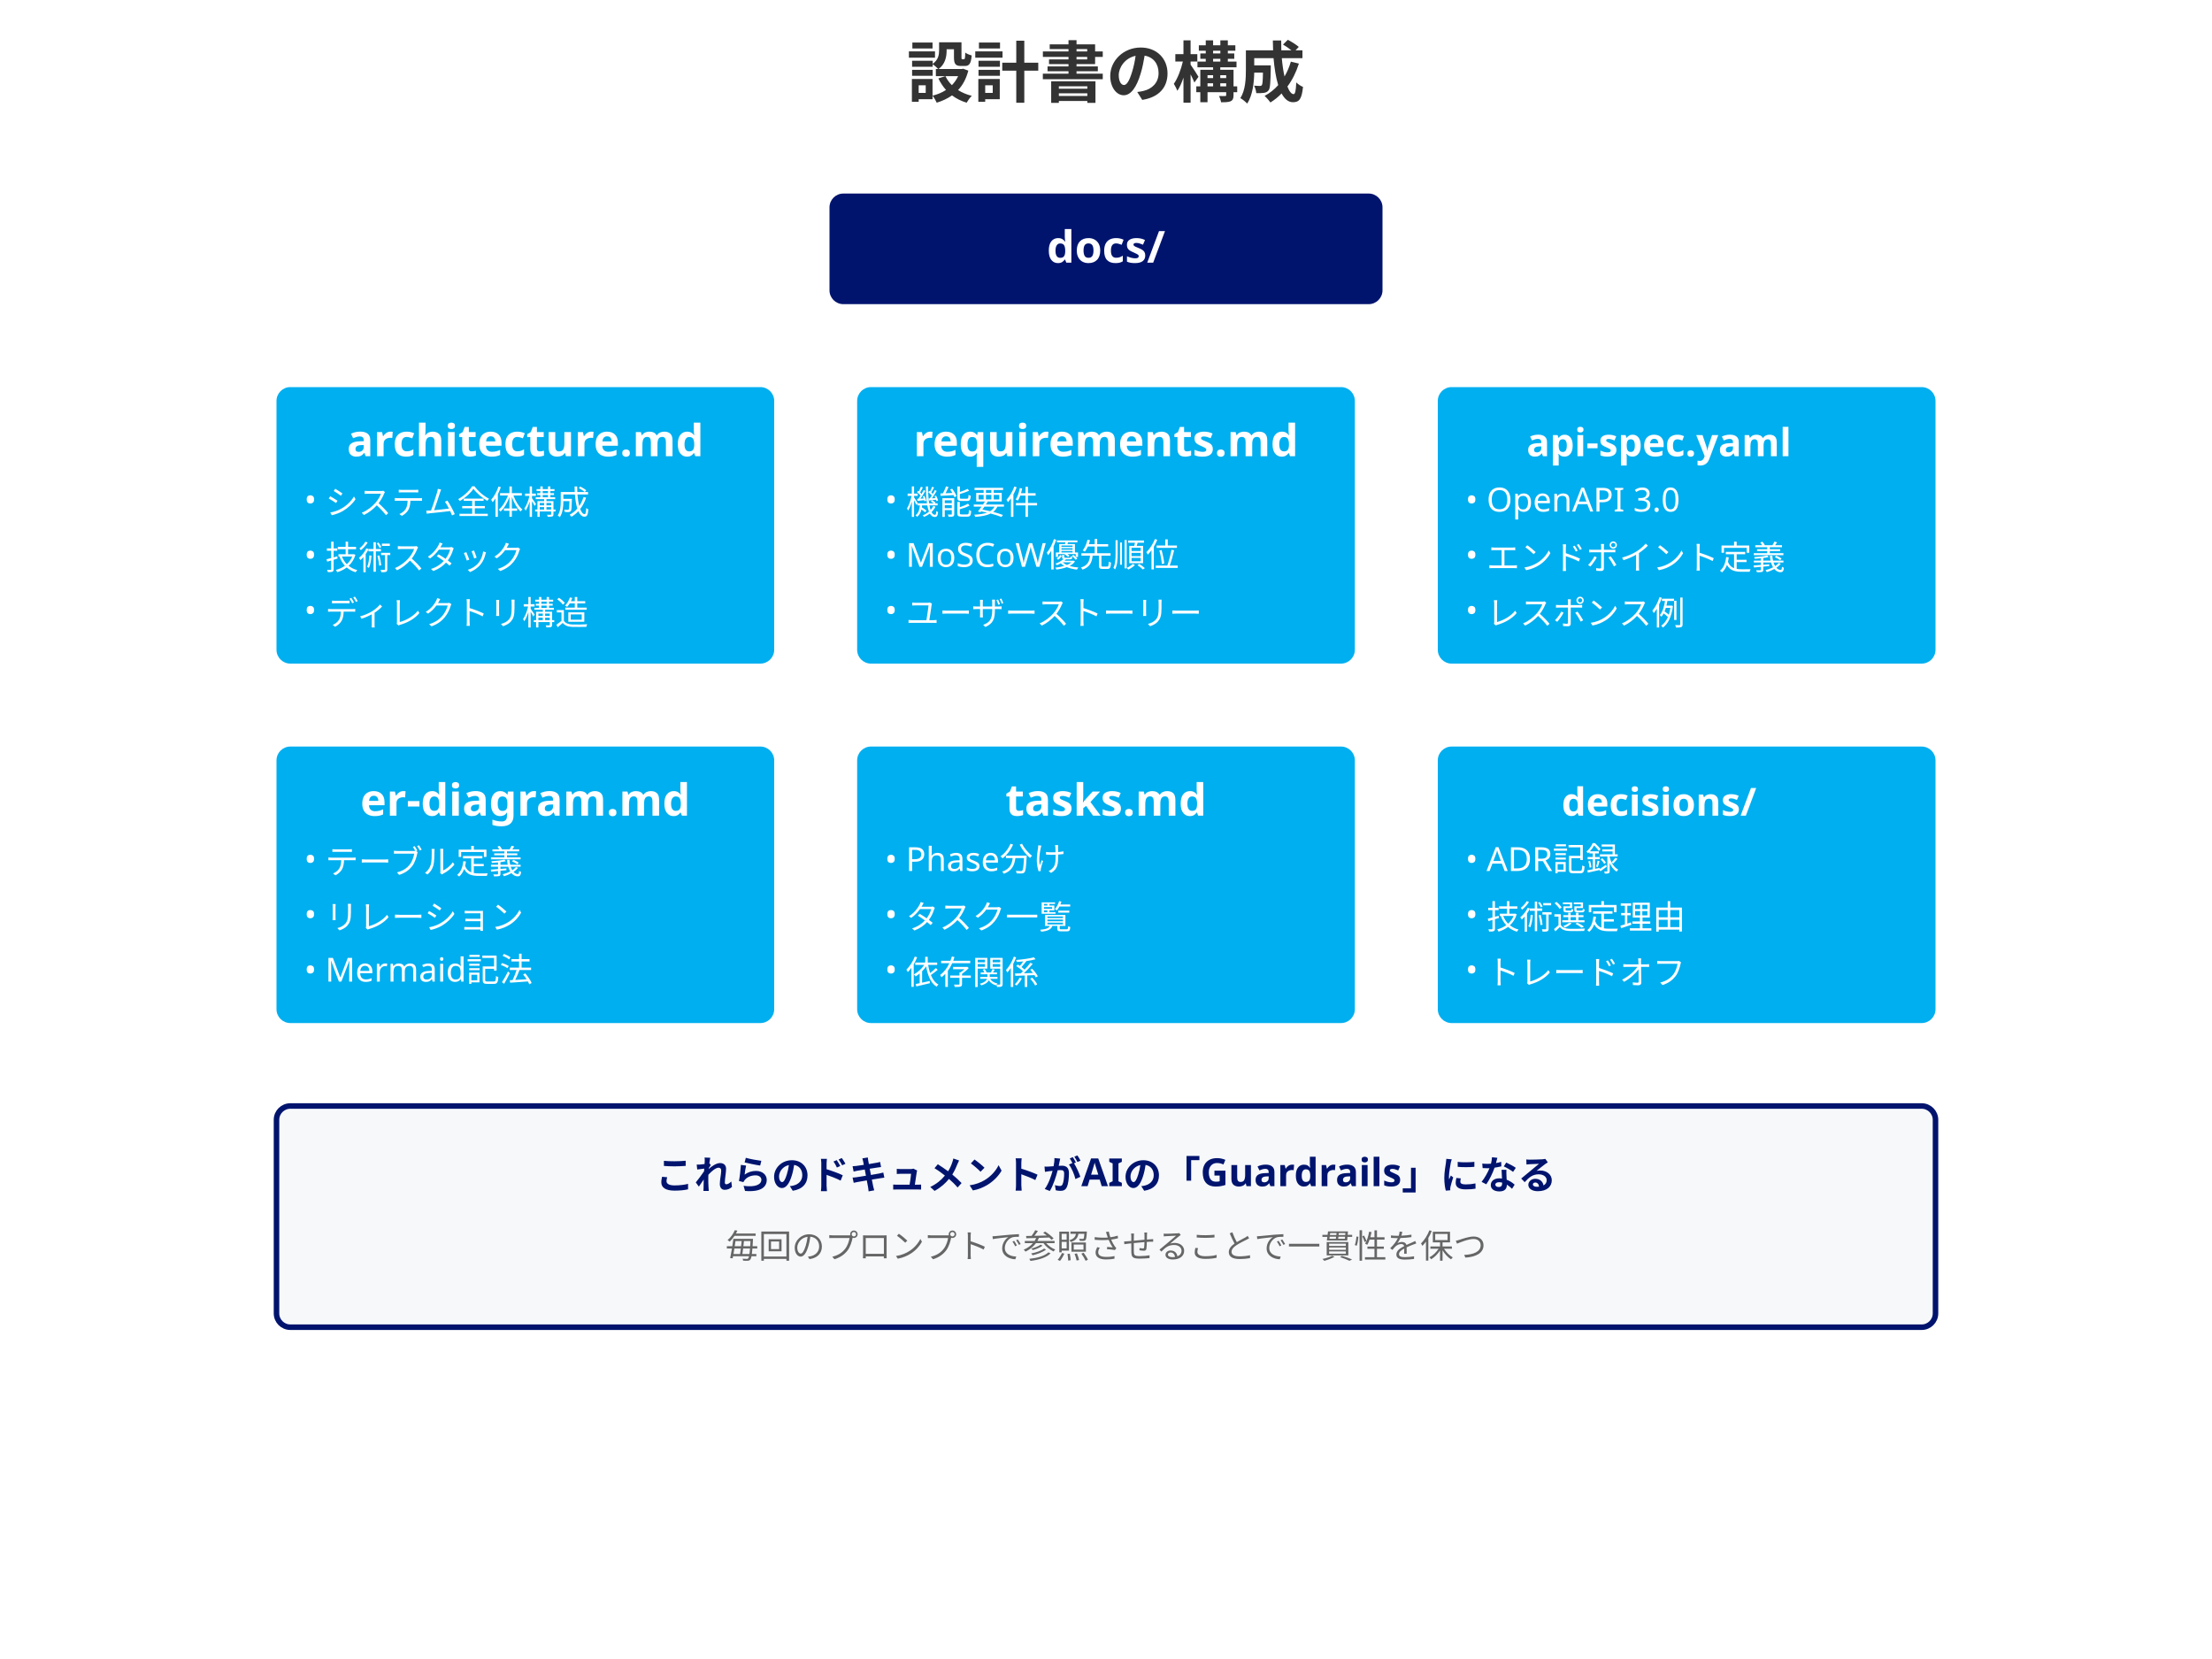
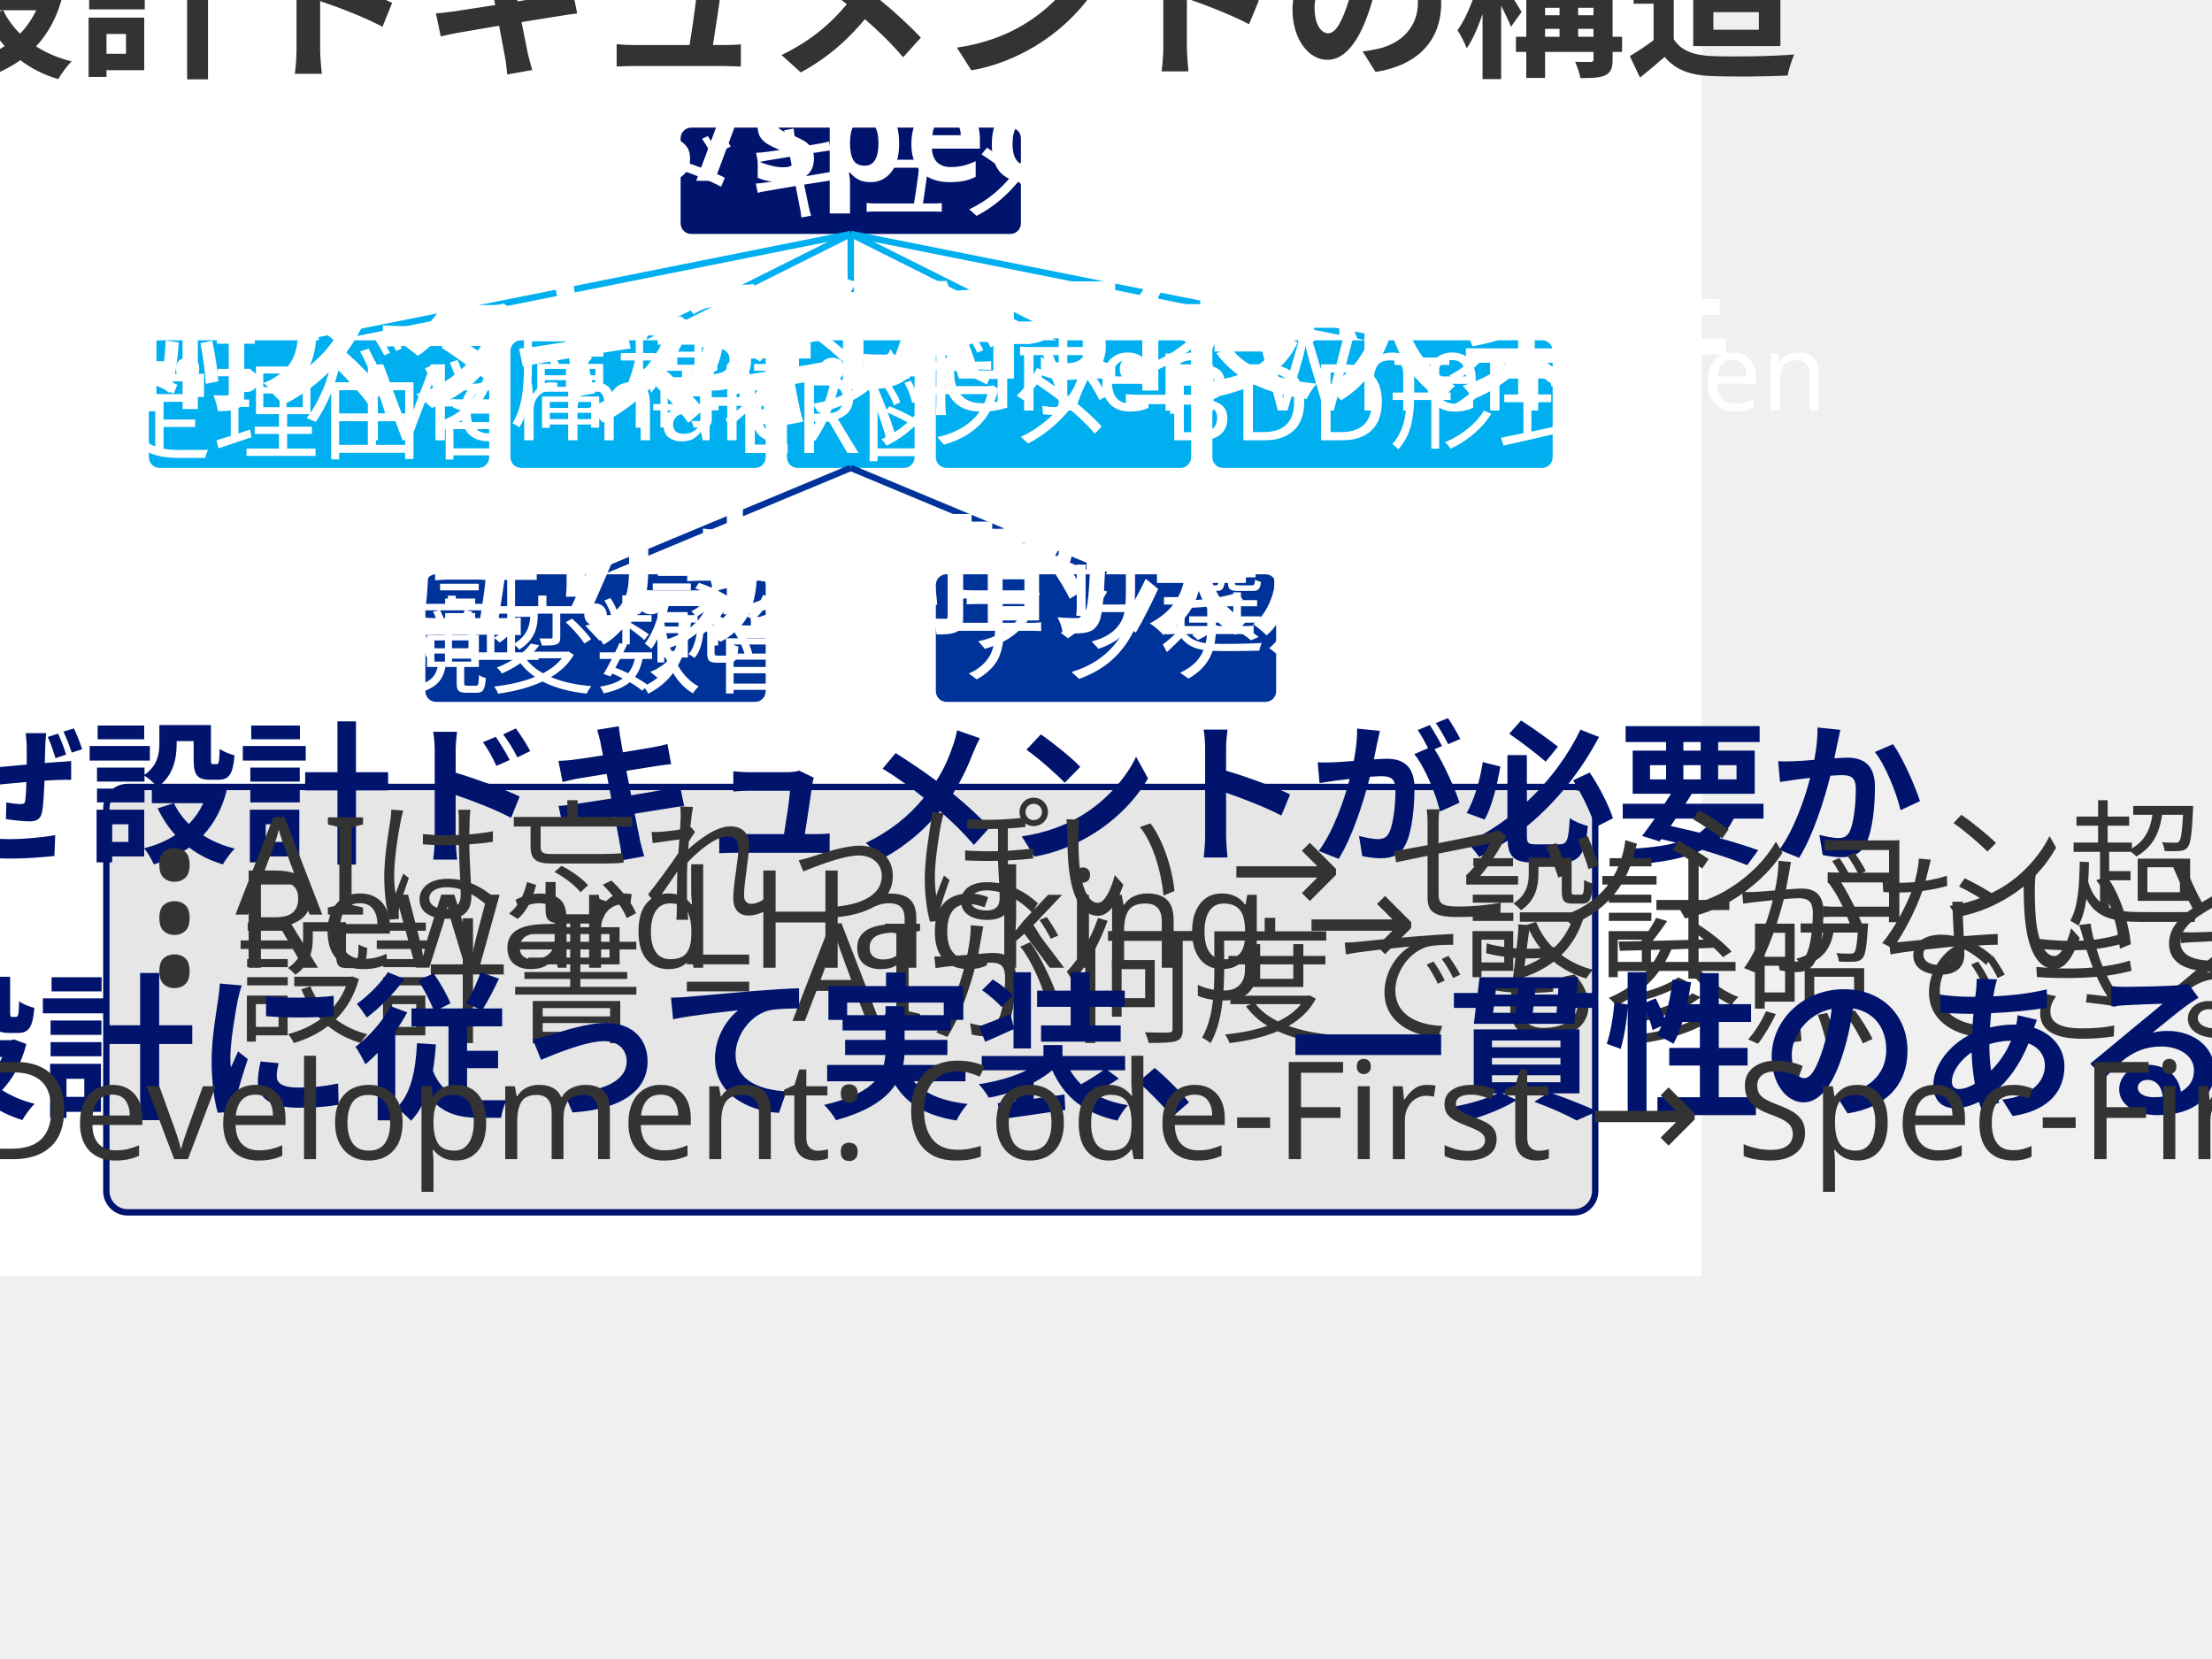
- <svg xmlns="http://www.w3.org/2000/svg" viewBox="0 0 800 600">
+ <svg xmlns="http://www.w3.org/2000/svg" viewBox="0 0 1040 780">
  <defs>
    <style>
-       .title { font-family: 'Noto Sans JP', sans-serif; font-size: 24px; font-weight: bold; fill: #333; text-anchor: middle; }
-       .box-title { font-family: 'Noto Sans JP', sans-serif; font-size: 16px; font-weight: bold; fill: white; }
-       .box-text { font-family: 'Noto Sans JP', sans-serif; font-size: 12px; fill: white; }
-       .folder { fill: #00146E; }
-       .file { fill: #00AFF0; }
+       .title { font-family: 'Noto Sans JP', sans-serif; font-size: 81px; font-weight: bold; fill: #333333; }
+       .node-text { font-family: 'Noto Sans JP', sans-serif; font-size: 64px; fill: white; font-weight: bold; }
+       .small-text { font-family: 'Noto Sans JP', sans-serif; font-size: 50px; fill: white; }
    </style>
  </defs>
  <rect width="800" height="600" fill="#FFFFFF" />
-   <text x="400" y="35" class="title">設計書の構成</text>
-   <rect x="300" y="70" width="200" height="40" rx="5" class="folder" />
-   <text x="400" y="95" class="box-title" text-anchor="middle">docs/</text>
-   <rect x="100" y="140" width="180" height="100" rx="5" class="file" />
-   <text x="190" y="165" class="box-title" text-anchor="middle">architecture.md</text>
-   <text x="110" y="185" class="box-text">• システム全体構成</text>
-   <text x="110" y="205" class="box-text">• 技術スタック</text>
-   <text x="110" y="225" class="box-text">• ディレクトリ構造</text>
-   <rect x="310" y="140" width="180" height="100" rx="5" class="file" />
-   <text x="400" y="165" class="box-title" text-anchor="middle">requirements.md</text>
-   <text x="320" y="185" class="box-text">• 機能要件</text>
-   <text x="320" y="205" class="box-text">• MoSCoW優先順位</text>
-   <text x="320" y="225" class="box-text">• ユーザーストーリー</text>
-   <rect x="520" y="140" width="180" height="100" rx="5" class="file" />
-   <text x="600" y="165" class="box-title" text-anchor="middle" style="font-size: 14px;">api-spec.yaml</text>
-   <text x="530" y="185" class="box-text">• OpenAPI 3.0</text>
-   <text x="530" y="205" class="box-text">• エンドポイント定義</text>
-   <text x="530" y="225" class="box-text">• レスポンス例</text>
-   <rect x="100" y="270" width="180" height="100" rx="5" class="file" />
-   <text x="190" y="295" class="box-title" text-anchor="middle">er-diagram.md</text>
-   <text x="110" y="315" class="box-text">• テーブル定義</text>
-   <text x="110" y="335" class="box-text">• リレーション</text>
-   <text x="110" y="355" class="box-text">• Mermaid記法</text>
-   <rect x="310" y="270" width="180" height="100" rx="5" class="file" />
-   <text x="400" y="295" class="box-title" text-anchor="middle">tasks.md</text>
-   <text x="320" y="315" class="box-text">• Phase分け</text>
-   <text x="320" y="335" class="box-text">• タスク一覧</text>
-   <text x="320" y="355" class="box-text">• 依存関係</text>
-   <rect x="520" y="270" width="180" height="100" rx="5" class="file" />
-   <text x="600" y="295" class="box-title" text-anchor="middle" style="font-size: 14px;">decisions/</text>
-   <text x="530" y="315" class="box-text">• ADR記録</text>
-   <text x="530" y="335" class="box-text">• 技術選定理由</text>
-   <text x="530" y="355" class="box-text">• トレードオフ</text>
-   <rect x="100" y="400" width="600" height="80" fill="#F6F8FA" stroke="#00146E" stroke-width="2" rx="5" />
-   <text x="400" y="430" style="font-family: 'Noto Sans JP', sans-serif; font-size: 14px; fill: #00146E; text-anchor: middle; font-weight: bold;">
-     これらのドキュメントがAIの「Guardrails」になる
+   <text x="400" y="30" class="title" text-anchor="middle">設計ドキュメントの構造</text>
+   <rect x="320" y="60" width="160" height="50" fill="#00146E" rx="5" />
+   <text x="400" y="85" class="node-text" text-anchor="middle">docs/spec.md</text>
+   <text x="400" y="100" class="small-text" text-anchor="middle">設計ドキュメント</text>
+   <line x1="400" y1="110" x2="150" y2="160" stroke="#00AFF0" stroke-width="3" />
+   <line x1="400" y1="110" x2="300" y2="160" stroke="#00AFF0" stroke-width="3" />
+   <line x1="400" y1="110" x2="400" y2="160" stroke="#00AFF0" stroke-width="3" />
+   <line x1="400" y1="110" x2="500" y2="160" stroke="#00AFF0" stroke-width="3" />
+   <line x1="400" y1="110" x2="650" y2="160" stroke="#00AFF0" stroke-width="3" />
+   <rect x="70" y="160" width="160" height="60" fill="#00AFF0" rx="5" />
+   <text x="150" y="183" class="node-text" text-anchor="middle">1. 技術スタック</text>
+   <text x="150" y="198" class="small-text" text-anchor="middle">フロント・バック・DB</text>
+   <text x="150" y="212" class="small-text" text-anchor="middle">選定理由含む</text>
+   <rect x="240" y="160" width="120" height="60" fill="#00AFF0" rx="5" />
+   <text x="300" y="178" class="node-text" text-anchor="middle" font-size="26">2. アーキテクチャ</text>
+   <text x="300" y="193" class="small-text" text-anchor="middle">3層構造</text>
+   <text x="300" y="207" class="small-text" text-anchor="middle">Mermaid図</text>
+   <rect x="370" y="160" width="60" height="60" fill="#00AFF0" rx="5" />
+   <text x="400" y="183" class="node-text" text-anchor="middle" font-size="24">3. DB</text>
+   <text x="400" y="196" class="node-text" text-anchor="middle" font-size="24">スキーマ</text>
+   <text x="400" y="213" class="small-text" text-anchor="middle">ER図</text>
+   <rect x="440" y="160" width="120" height="60" fill="#00AFF0" rx="5" />
+   <text x="500" y="178" class="node-text" text-anchor="middle" font-size="26">4. API仕様</text>
+   <text x="500" y="193" class="small-text" text-anchor="middle">エンドポイント</text>
+   <text x="500" y="207" class="small-text" text-anchor="middle">パラメータ</text>
+   <rect x="570" y="160" width="160" height="60" fill="#00AFF0" rx="5" />
+   <text x="650" y="178" class="node-text" text-anchor="middle">5. 受入条件</text>
+   <text x="650" y="193" class="small-text" text-anchor="middle">Given-When-Then</text>
+   <text x="650" y="207" class="small-text" text-anchor="middle">BDD形式</text>
+   <line x1="400" y1="220" x2="280" y2="270" stroke="#003399" stroke-width="3" />
+   <line x1="400" y1="220" x2="520" y2="270" stroke="#003399" stroke-width="3" />
+   <rect x="200" y="270" width="160" height="60" fill="#003399" rx="5" />
+   <text x="280" y="293" class="node-text" text-anchor="middle">6. セキュリティ設計</text>
+   <text x="280" y="308" class="small-text" text-anchor="middle">認証・認可</text>
+   <text x="280" y="322" class="small-text" text-anchor="middle">環境変数管理</text>
+   <rect x="440" y="270" width="160" height="60" fill="#003399" rx="5" />
+   <text x="520" y="288" class="node-text" text-anchor="middle" font-size="26">7. 技術的決定事項</text>
+   <text x="520" y="303" class="small-text" text-anchor="middle">ライブラリ選定理由</text>
+   <text x="520" y="317" class="small-text" text-anchor="middle">アーキテクチャ判断</text>
+   <rect x="50" y="370" width="700" height="200" fill="#E6E6E6" stroke="#00146E" stroke-width="3" rx="10" />
+   <text x="400" y="400" style="font-family: 'Noto Sans JP', sans-serif; font-size: 72px; fill: #00146E; text-anchor: middle; font-weight: bold;">
+     なぜ設計ドキュメントが必要か
  </text>
-   <text x="400" y="455" style="font-family: 'Noto Sans JP', sans-serif; font-size: 12px; fill: #666; text-anchor: middle;">
-     毎回のプロンプトで参照させることで一貫性を保つ
+   <text x="70" y="430" style="font-family: 'Noto Sans JP', sans-serif; font-size: 64px; fill: #333333;">
+     • AIは忘れっぽい → セッション超えると設計意図を忘れる
+   </text>
+   <text x="70" y="455" style="font-family: 'Noto Sans JP', sans-serif; font-size: 64px; fill: #333333;">
+     • Reward Hacking → 設計がないと手抜き実装
+   </text>
+   <text x="70" y="480" style="font-family: 'Noto Sans JP', sans-serif; font-size: 64px; fill: #333333;">
+     • 設計書 = AIが何度でも参照できる道しるべ
+   </text>
+   <text x="400" y="520" style="font-family: 'Noto Sans JP', sans-serif; font-size: 74px; fill: #00146E; text-anchor: middle; font-weight: bold;">
+     効果: AIが設計に従って実装、一貫性のある構造
+   </text>
+   <text x="400" y="545" style="font-family: 'Noto Sans JP', sans-serif; font-size: 64px; fill: #333333; text-anchor: middle;">
+     Spec-Driven Development: Code-First → Spec-First へ
  </text>
</svg>
